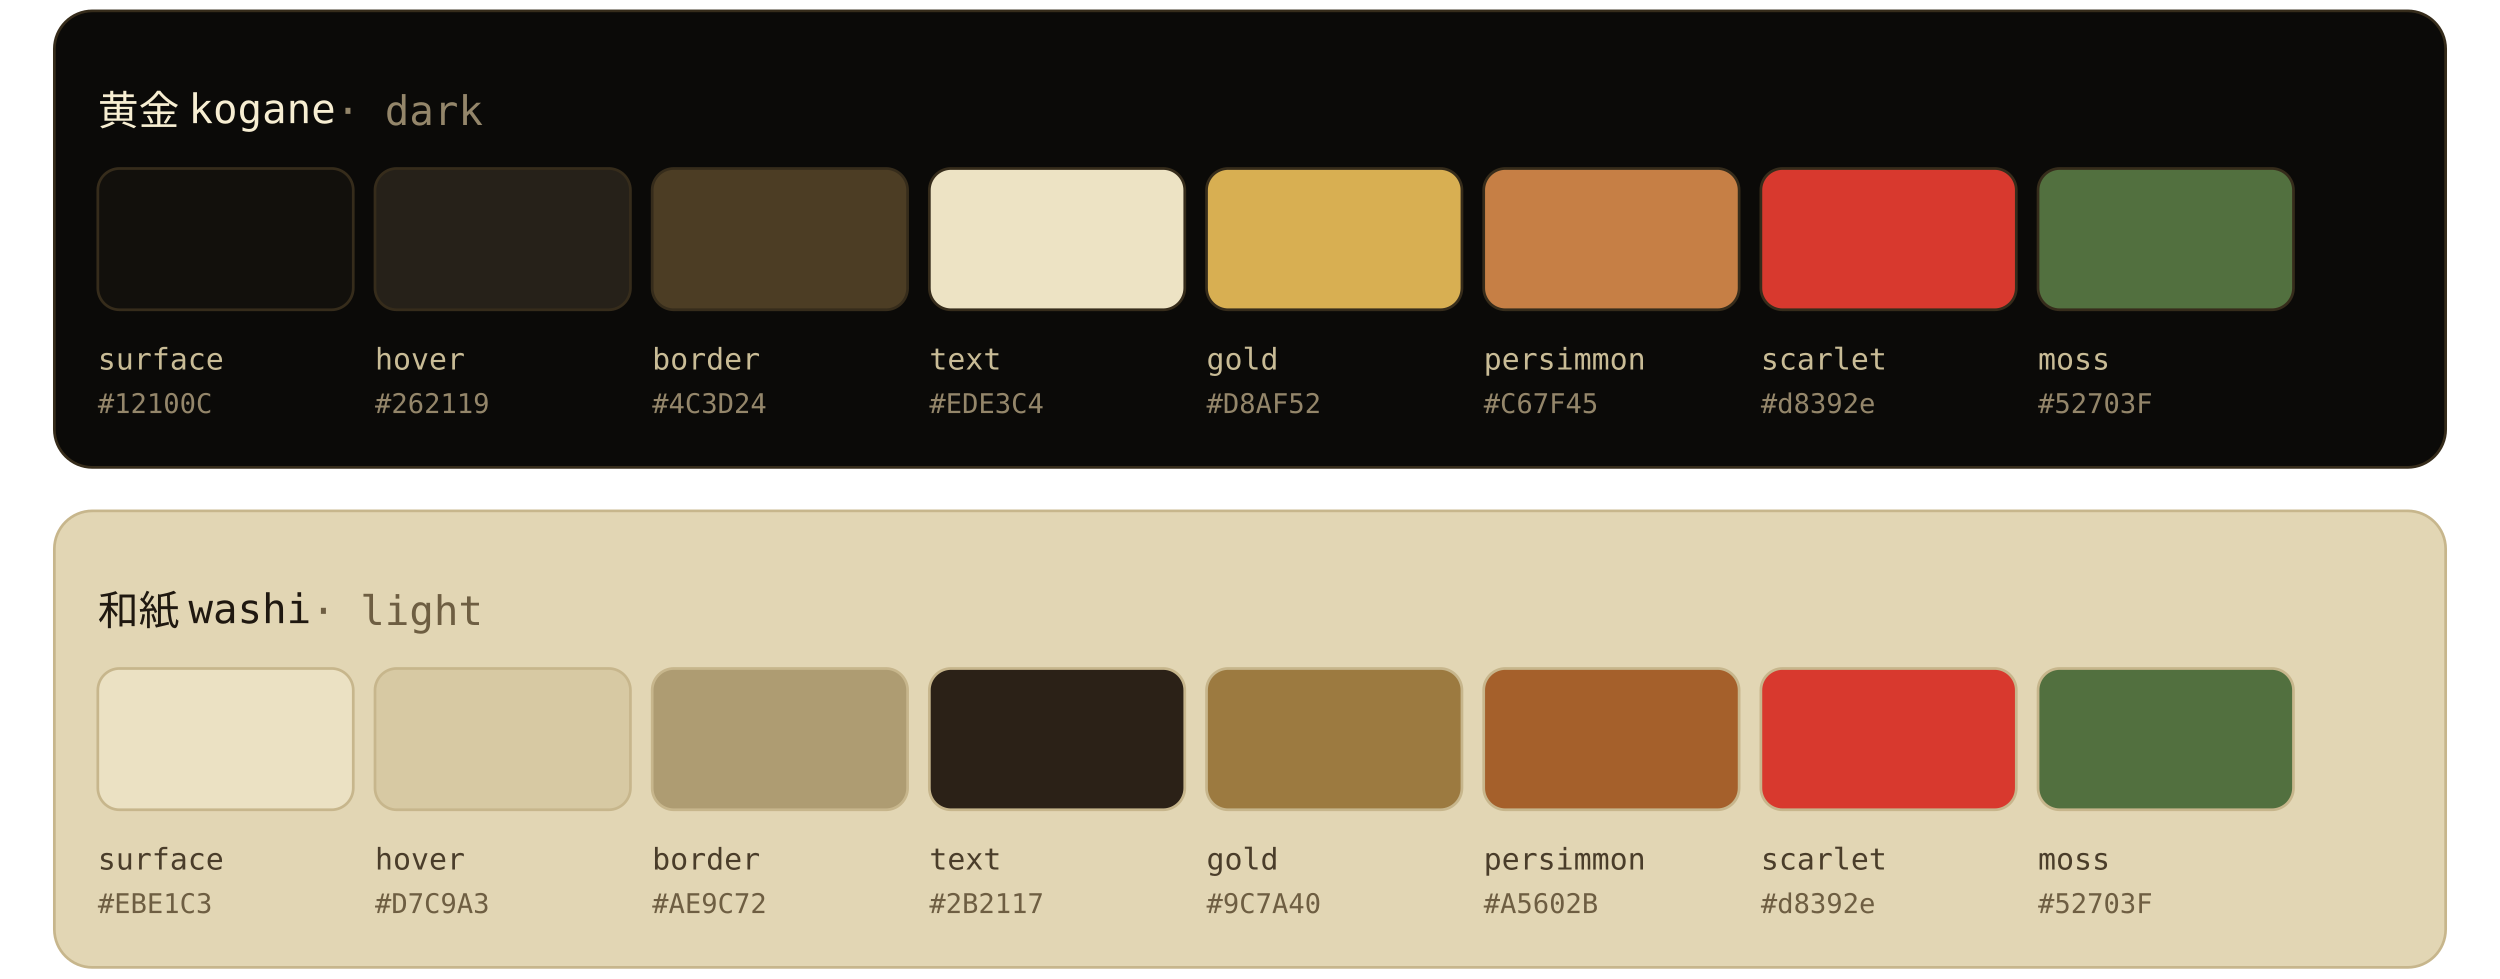
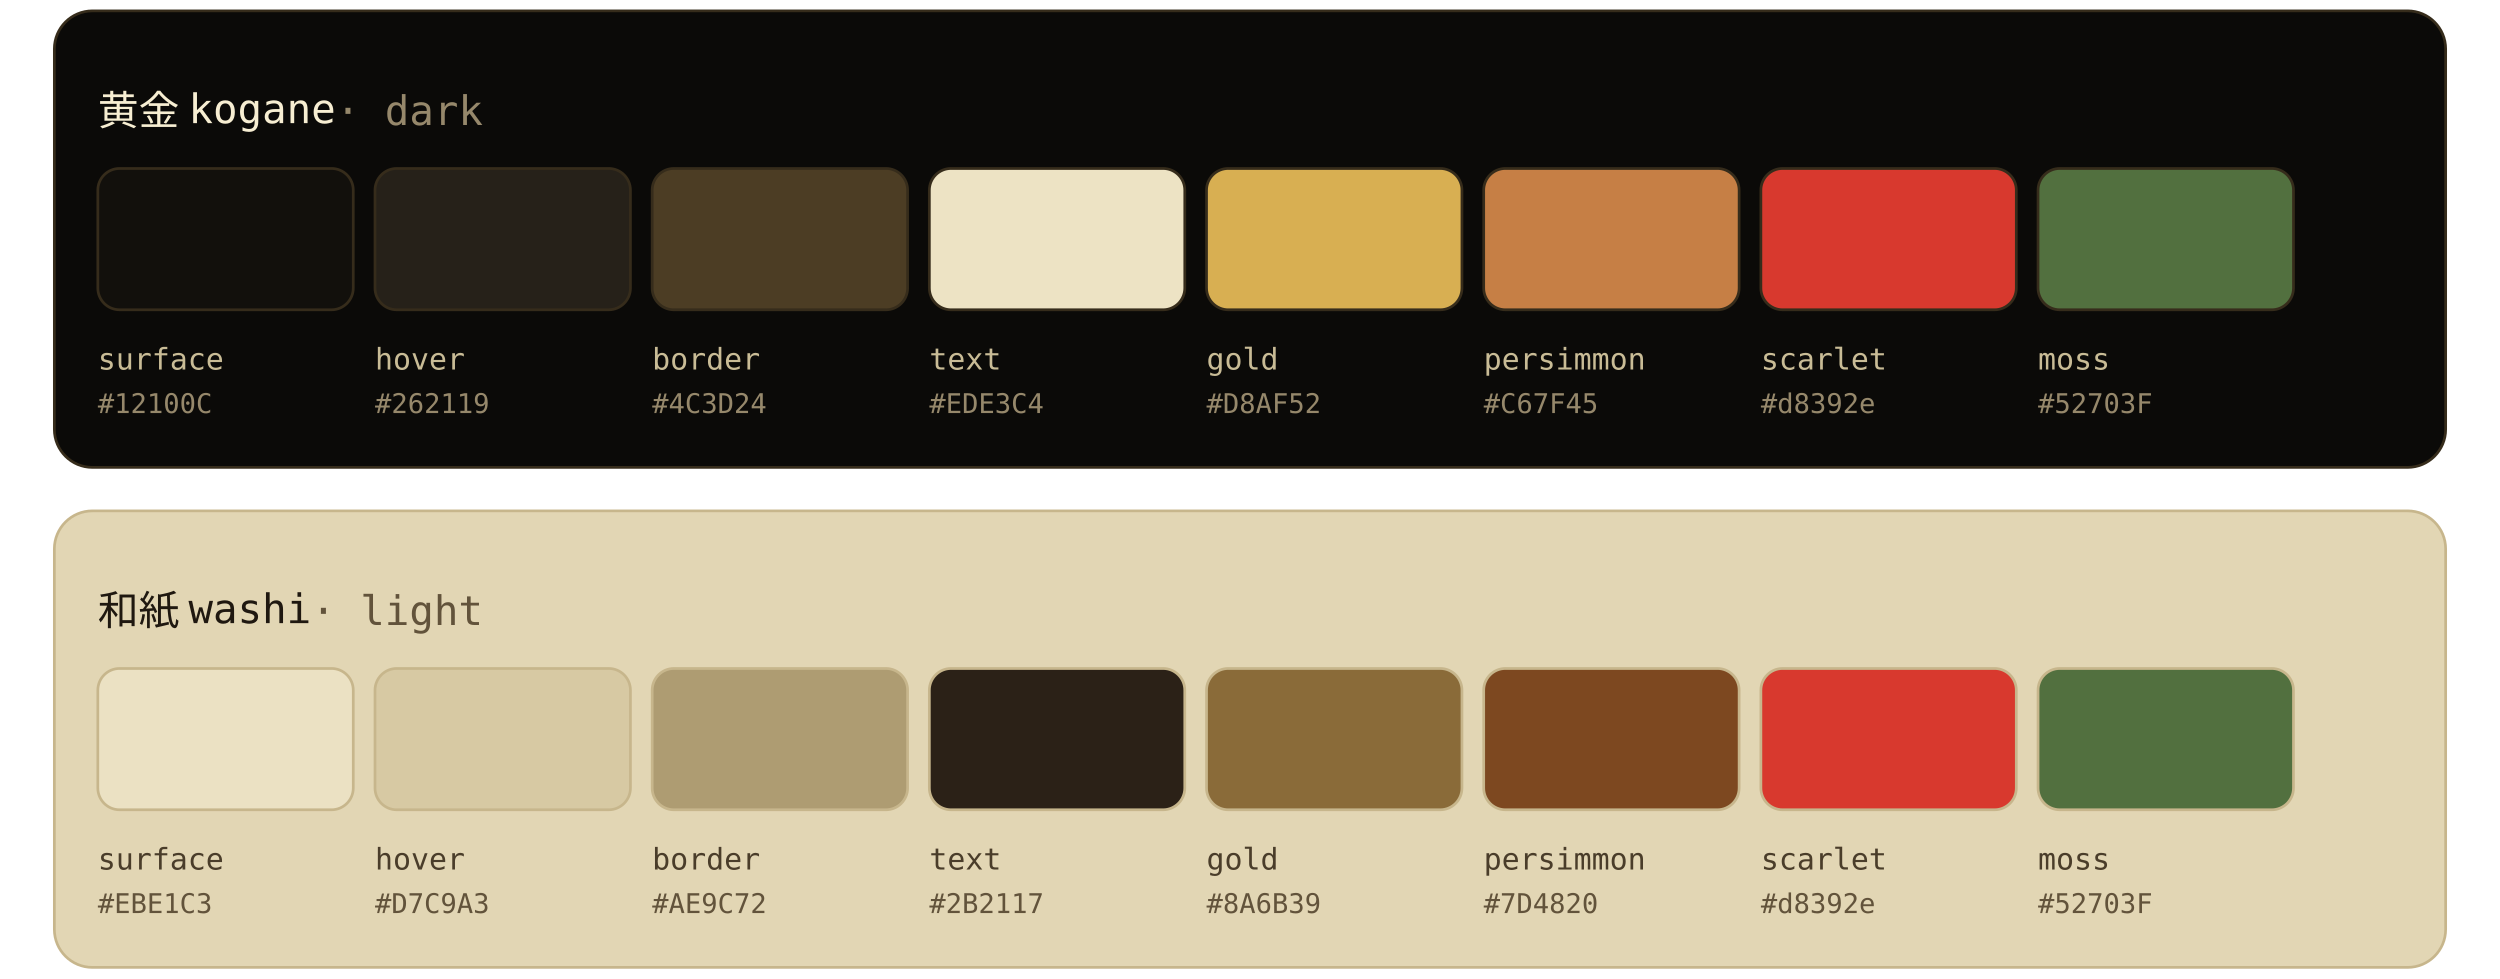
<svg xmlns="http://www.w3.org/2000/svg" viewBox="0 0 920 360" font-family="ui-monospace,SFMono-Regular,Menlo,Consolas,monospace" role="img" aria-label="yoshiki palette — kogane and washi">
  <rect x="20" y="4" width="880" height="168" rx="14" fill="#0B0A08" stroke="#362C1B" />
-   <text x="36" y="46" font-size="15" fill="#F7EED2">黄金 kogane<tspan fill="#94866A"> · dark</tspan>
+   <text x="36" y="46" font-size="15" fill="#F7EED2">黄金 kogane<tspan fill="#96886B"> · dark</tspan>
  </text>
  <rect x="36" y="62" width="94" height="52" rx="8" fill="#12100C" stroke="#362C1B" />
  <text x="36" y="136" font-size="11" fill="#C9BC96">surface</text>
-   <text x="36" y="152" font-size="10" fill="#94866A">#12100C</text>
+   <text x="36" y="152" font-size="10" fill="#96886B">#12100C</text>
  <rect x="138" y="62" width="94" height="52" rx="8" fill="#262119" stroke="#362C1B" />
  <text x="138" y="136" font-size="11" fill="#C9BC96">hover</text>
-   <text x="138" y="152" font-size="10" fill="#94866A">#262119</text>
+   <text x="138" y="152" font-size="10" fill="#96886B">#262119</text>
  <rect x="240" y="62" width="94" height="52" rx="8" fill="#4C3D24" stroke="#362C1B" />
  <text x="240" y="136" font-size="11" fill="#C9BC96">border</text>
-   <text x="240" y="152" font-size="10" fill="#94866A">#4C3D24</text>
+   <text x="240" y="152" font-size="10" fill="#96886B">#4C3D24</text>
  <rect x="342" y="62" width="94" height="52" rx="8" fill="#EDE3C4" stroke="#362C1B" />
  <text x="342" y="136" font-size="11" fill="#C9BC96">text</text>
-   <text x="342" y="152" font-size="10" fill="#94866A">#EDE3C4</text>
+   <text x="342" y="152" font-size="10" fill="#96886B">#EDE3C4</text>
  <rect x="444" y="62" width="94" height="52" rx="8" fill="#D8AF52" stroke="#362C1B" />
  <text x="444" y="136" font-size="11" fill="#C9BC96">gold</text>
-   <text x="444" y="152" font-size="10" fill="#94866A">#D8AF52</text>
+   <text x="444" y="152" font-size="10" fill="#96886B">#D8AF52</text>
  <rect x="546" y="62" width="94" height="52" rx="8" fill="#C67F45" stroke="#362C1B" />
  <text x="546" y="136" font-size="11" fill="#C9BC96">persimmon</text>
-   <text x="546" y="152" font-size="10" fill="#94866A">#C67F45</text>
+   <text x="546" y="152" font-size="10" fill="#96886B">#C67F45</text>
  <rect x="648" y="62" width="94" height="52" rx="8" fill="#d8392e" stroke="#362C1B" />
  <text x="648" y="136" font-size="11" fill="#C9BC96">scarlet</text>
-   <text x="648" y="152" font-size="10" fill="#94866A">#d8392e</text>
+   <text x="648" y="152" font-size="10" fill="#96886B">#d8392e</text>
  <rect x="750" y="62" width="94" height="52" rx="8" fill="#52703F" stroke="#362C1B" />
  <text x="750" y="136" font-size="11" fill="#C9BC96">moss</text>
-   <text x="750" y="152" font-size="10" fill="#94866A">#52703F</text>
+   <text x="750" y="152" font-size="10" fill="#96886B">#52703F</text>
  <rect x="20" y="188" width="880" height="168" rx="14" fill="#E2D6B4" stroke="#C7B68C" />
-   <text x="36" y="230" font-size="15" fill="#1F1810">和紙 washi<tspan fill="#6E5E42"> · light</tspan>
+   <text x="36" y="230" font-size="15" fill="#1F1810">和紙 washi<tspan fill="#62533B"> · light</tspan>
  </text>
  <rect x="36" y="246" width="94" height="52" rx="8" fill="#EBE1C3" stroke="#C7B68C" />
  <text x="36" y="320" font-size="11" fill="#4A3D2A">surface</text>
-   <text x="36" y="336" font-size="10" fill="#6E5E42">#EBE1C3</text>
+   <text x="36" y="336" font-size="10" fill="#62533B">#EBE1C3</text>
  <rect x="138" y="246" width="94" height="52" rx="8" fill="#D7C9A3" stroke="#C7B68C" />
  <text x="138" y="320" font-size="11" fill="#4A3D2A">hover</text>
-   <text x="138" y="336" font-size="10" fill="#6E5E42">#D7C9A3</text>
+   <text x="138" y="336" font-size="10" fill="#62533B">#D7C9A3</text>
  <rect x="240" y="246" width="94" height="52" rx="8" fill="#AE9C72" stroke="#C7B68C" />
  <text x="240" y="320" font-size="11" fill="#4A3D2A">border</text>
-   <text x="240" y="336" font-size="10" fill="#6E5E42">#AE9C72</text>
+   <text x="240" y="336" font-size="10" fill="#62533B">#AE9C72</text>
  <rect x="342" y="246" width="94" height="52" rx="8" fill="#2B2117" stroke="#C7B68C" />
  <text x="342" y="320" font-size="11" fill="#4A3D2A">text</text>
-   <text x="342" y="336" font-size="10" fill="#6E5E42">#2B2117</text>
-   <rect x="444" y="246" width="94" height="52" rx="8" fill="#9C7A40" stroke="#C7B68C" />
+   <text x="342" y="336" font-size="10" fill="#62533B">#2B2117</text>
+   <rect x="444" y="246" width="94" height="52" rx="8" fill="#8A6B39" stroke="#C7B68C" />
  <text x="444" y="320" font-size="11" fill="#4A3D2A">gold</text>
-   <text x="444" y="336" font-size="10" fill="#6E5E42">#9C7A40</text>
-   <rect x="546" y="246" width="94" height="52" rx="8" fill="#A5602B" stroke="#C7B68C" />
+   <text x="444" y="336" font-size="10" fill="#62533B">#8A6B39</text>
+   <rect x="546" y="246" width="94" height="52" rx="8" fill="#7D4820" stroke="#C7B68C" />
  <text x="546" y="320" font-size="11" fill="#4A3D2A">persimmon</text>
-   <text x="546" y="336" font-size="10" fill="#6E5E42">#A5602B</text>
+   <text x="546" y="336" font-size="10" fill="#62533B">#7D4820</text>
  <rect x="648" y="246" width="94" height="52" rx="8" fill="#d8392e" stroke="#C7B68C" />
  <text x="648" y="320" font-size="11" fill="#4A3D2A">scarlet</text>
-   <text x="648" y="336" font-size="10" fill="#6E5E42">#d8392e</text>
+   <text x="648" y="336" font-size="10" fill="#62533B">#d8392e</text>
  <rect x="750" y="246" width="94" height="52" rx="8" fill="#52703F" stroke="#C7B68C" />
  <text x="750" y="320" font-size="11" fill="#4A3D2A">moss</text>
-   <text x="750" y="336" font-size="10" fill="#6E5E42">#52703F</text>
+   <text x="750" y="336" font-size="10" fill="#62533B">#52703F</text>
</svg>
